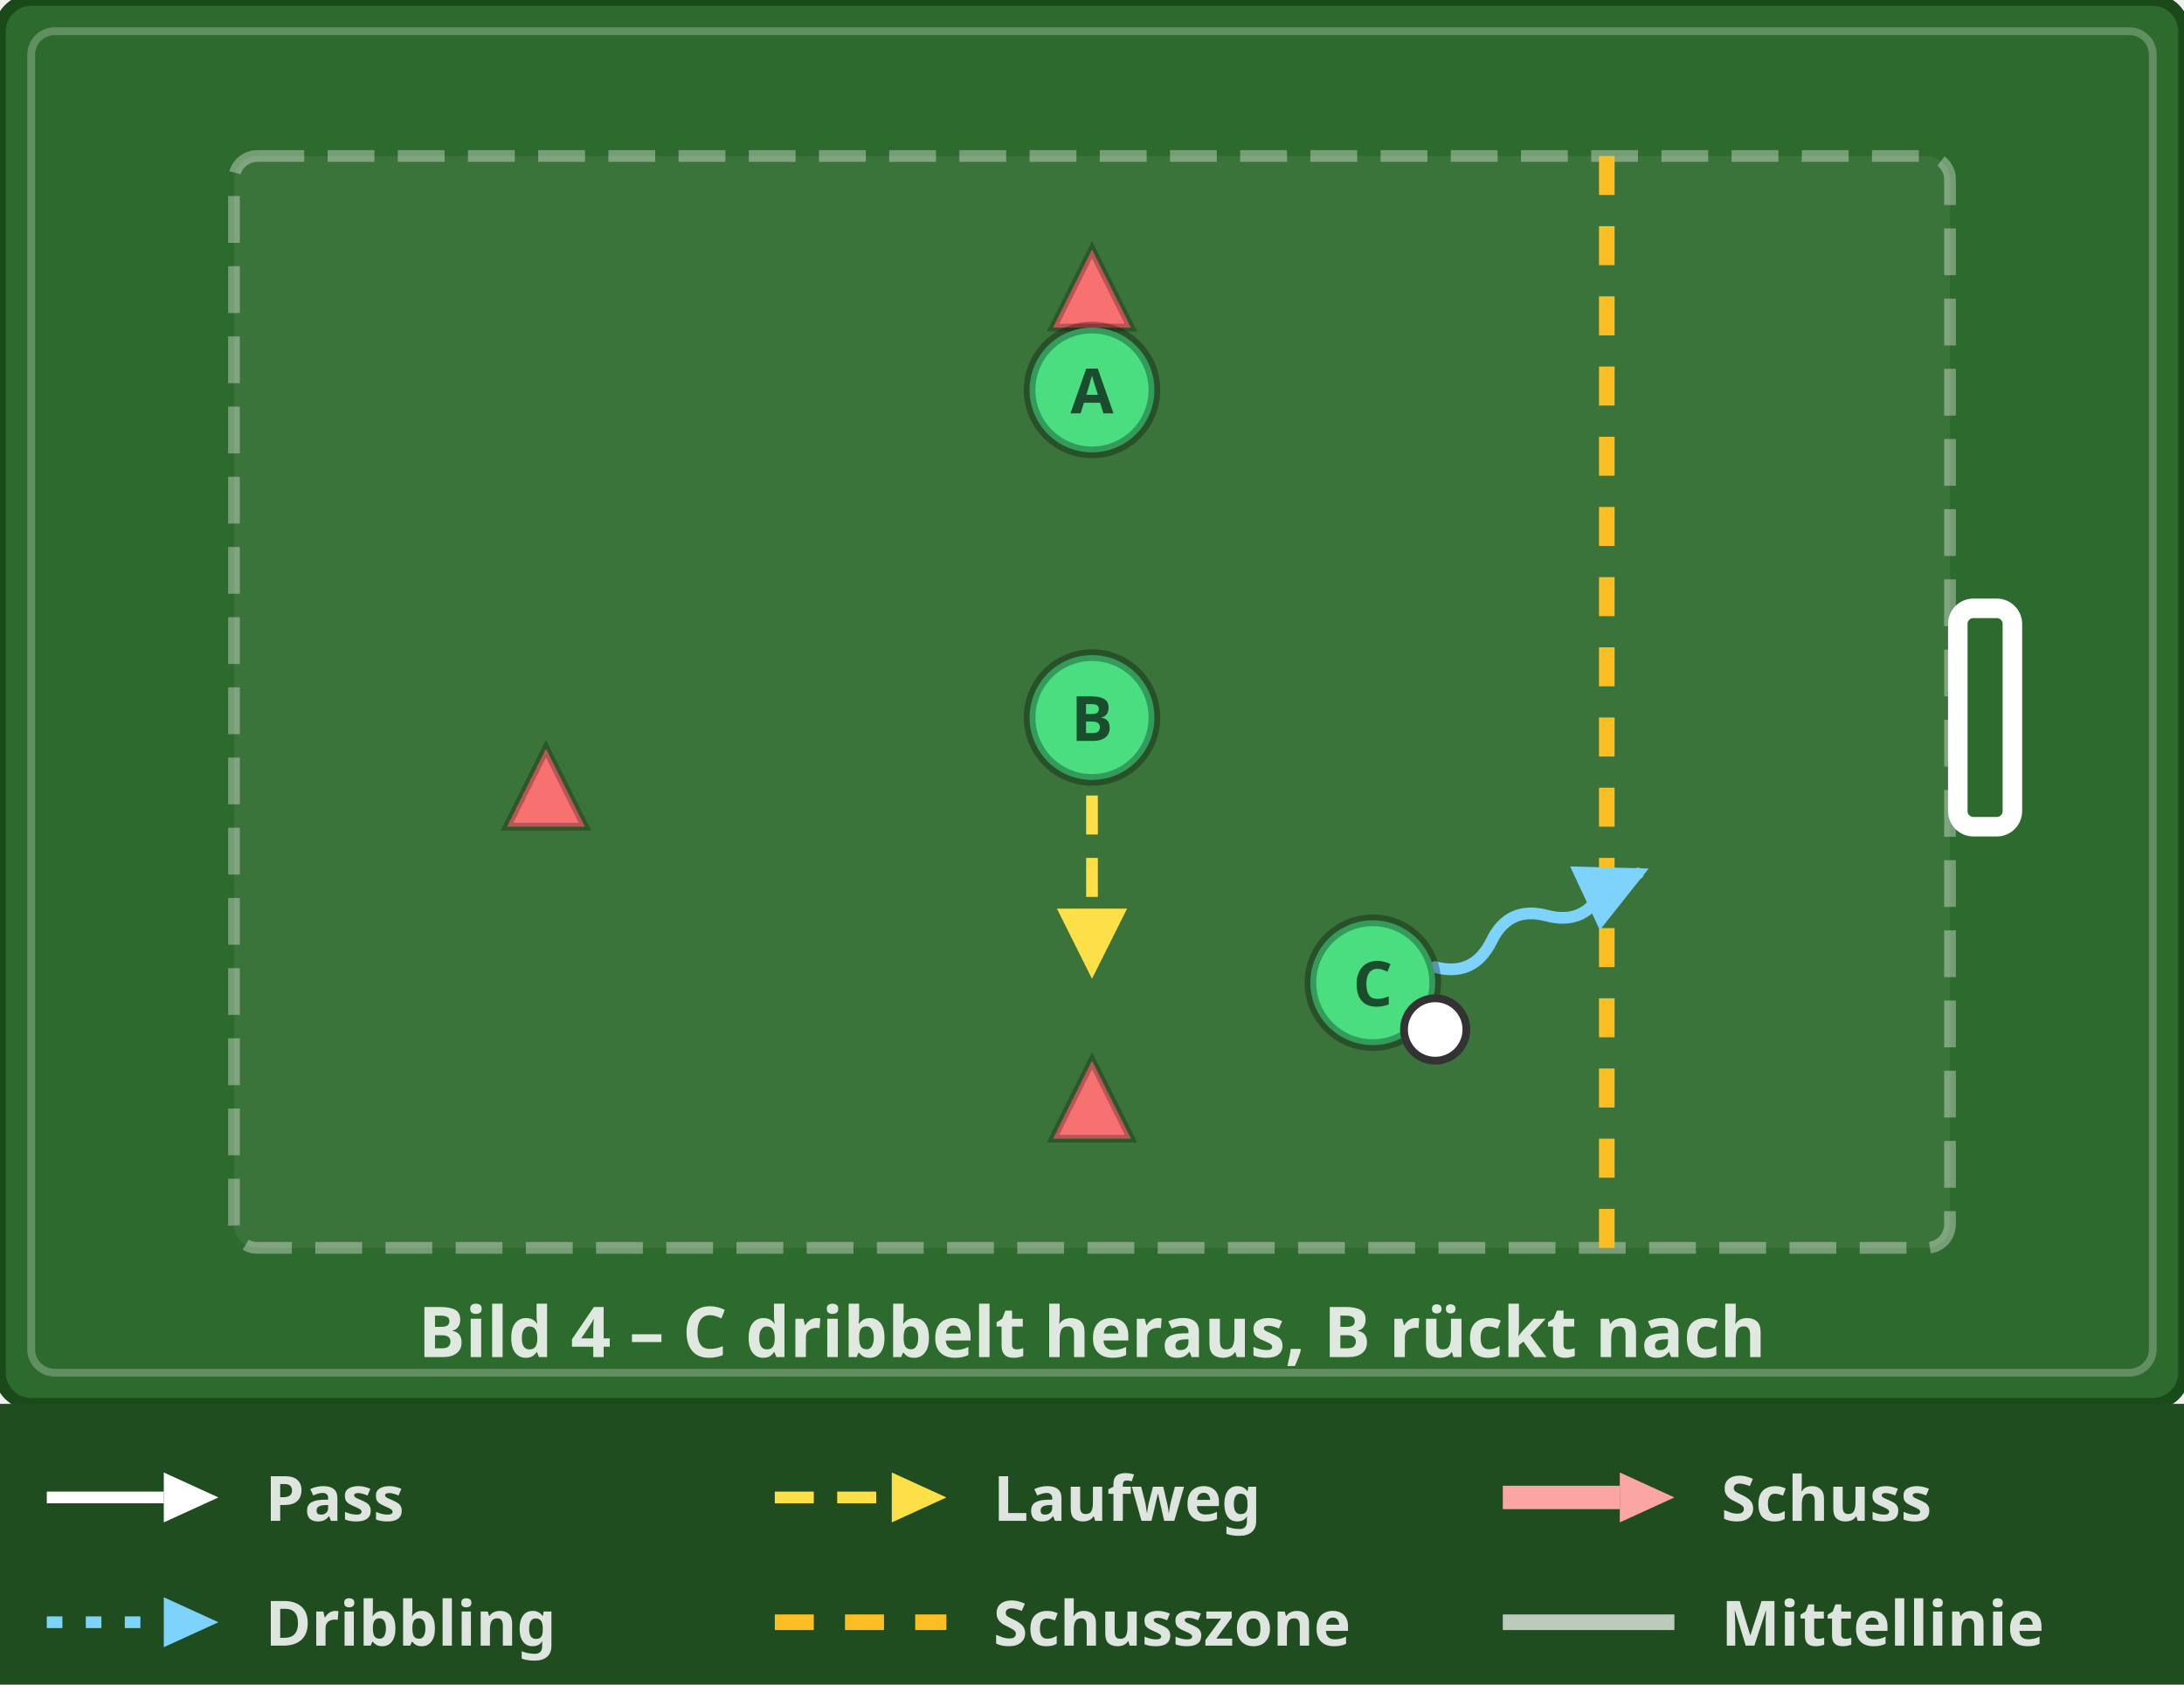
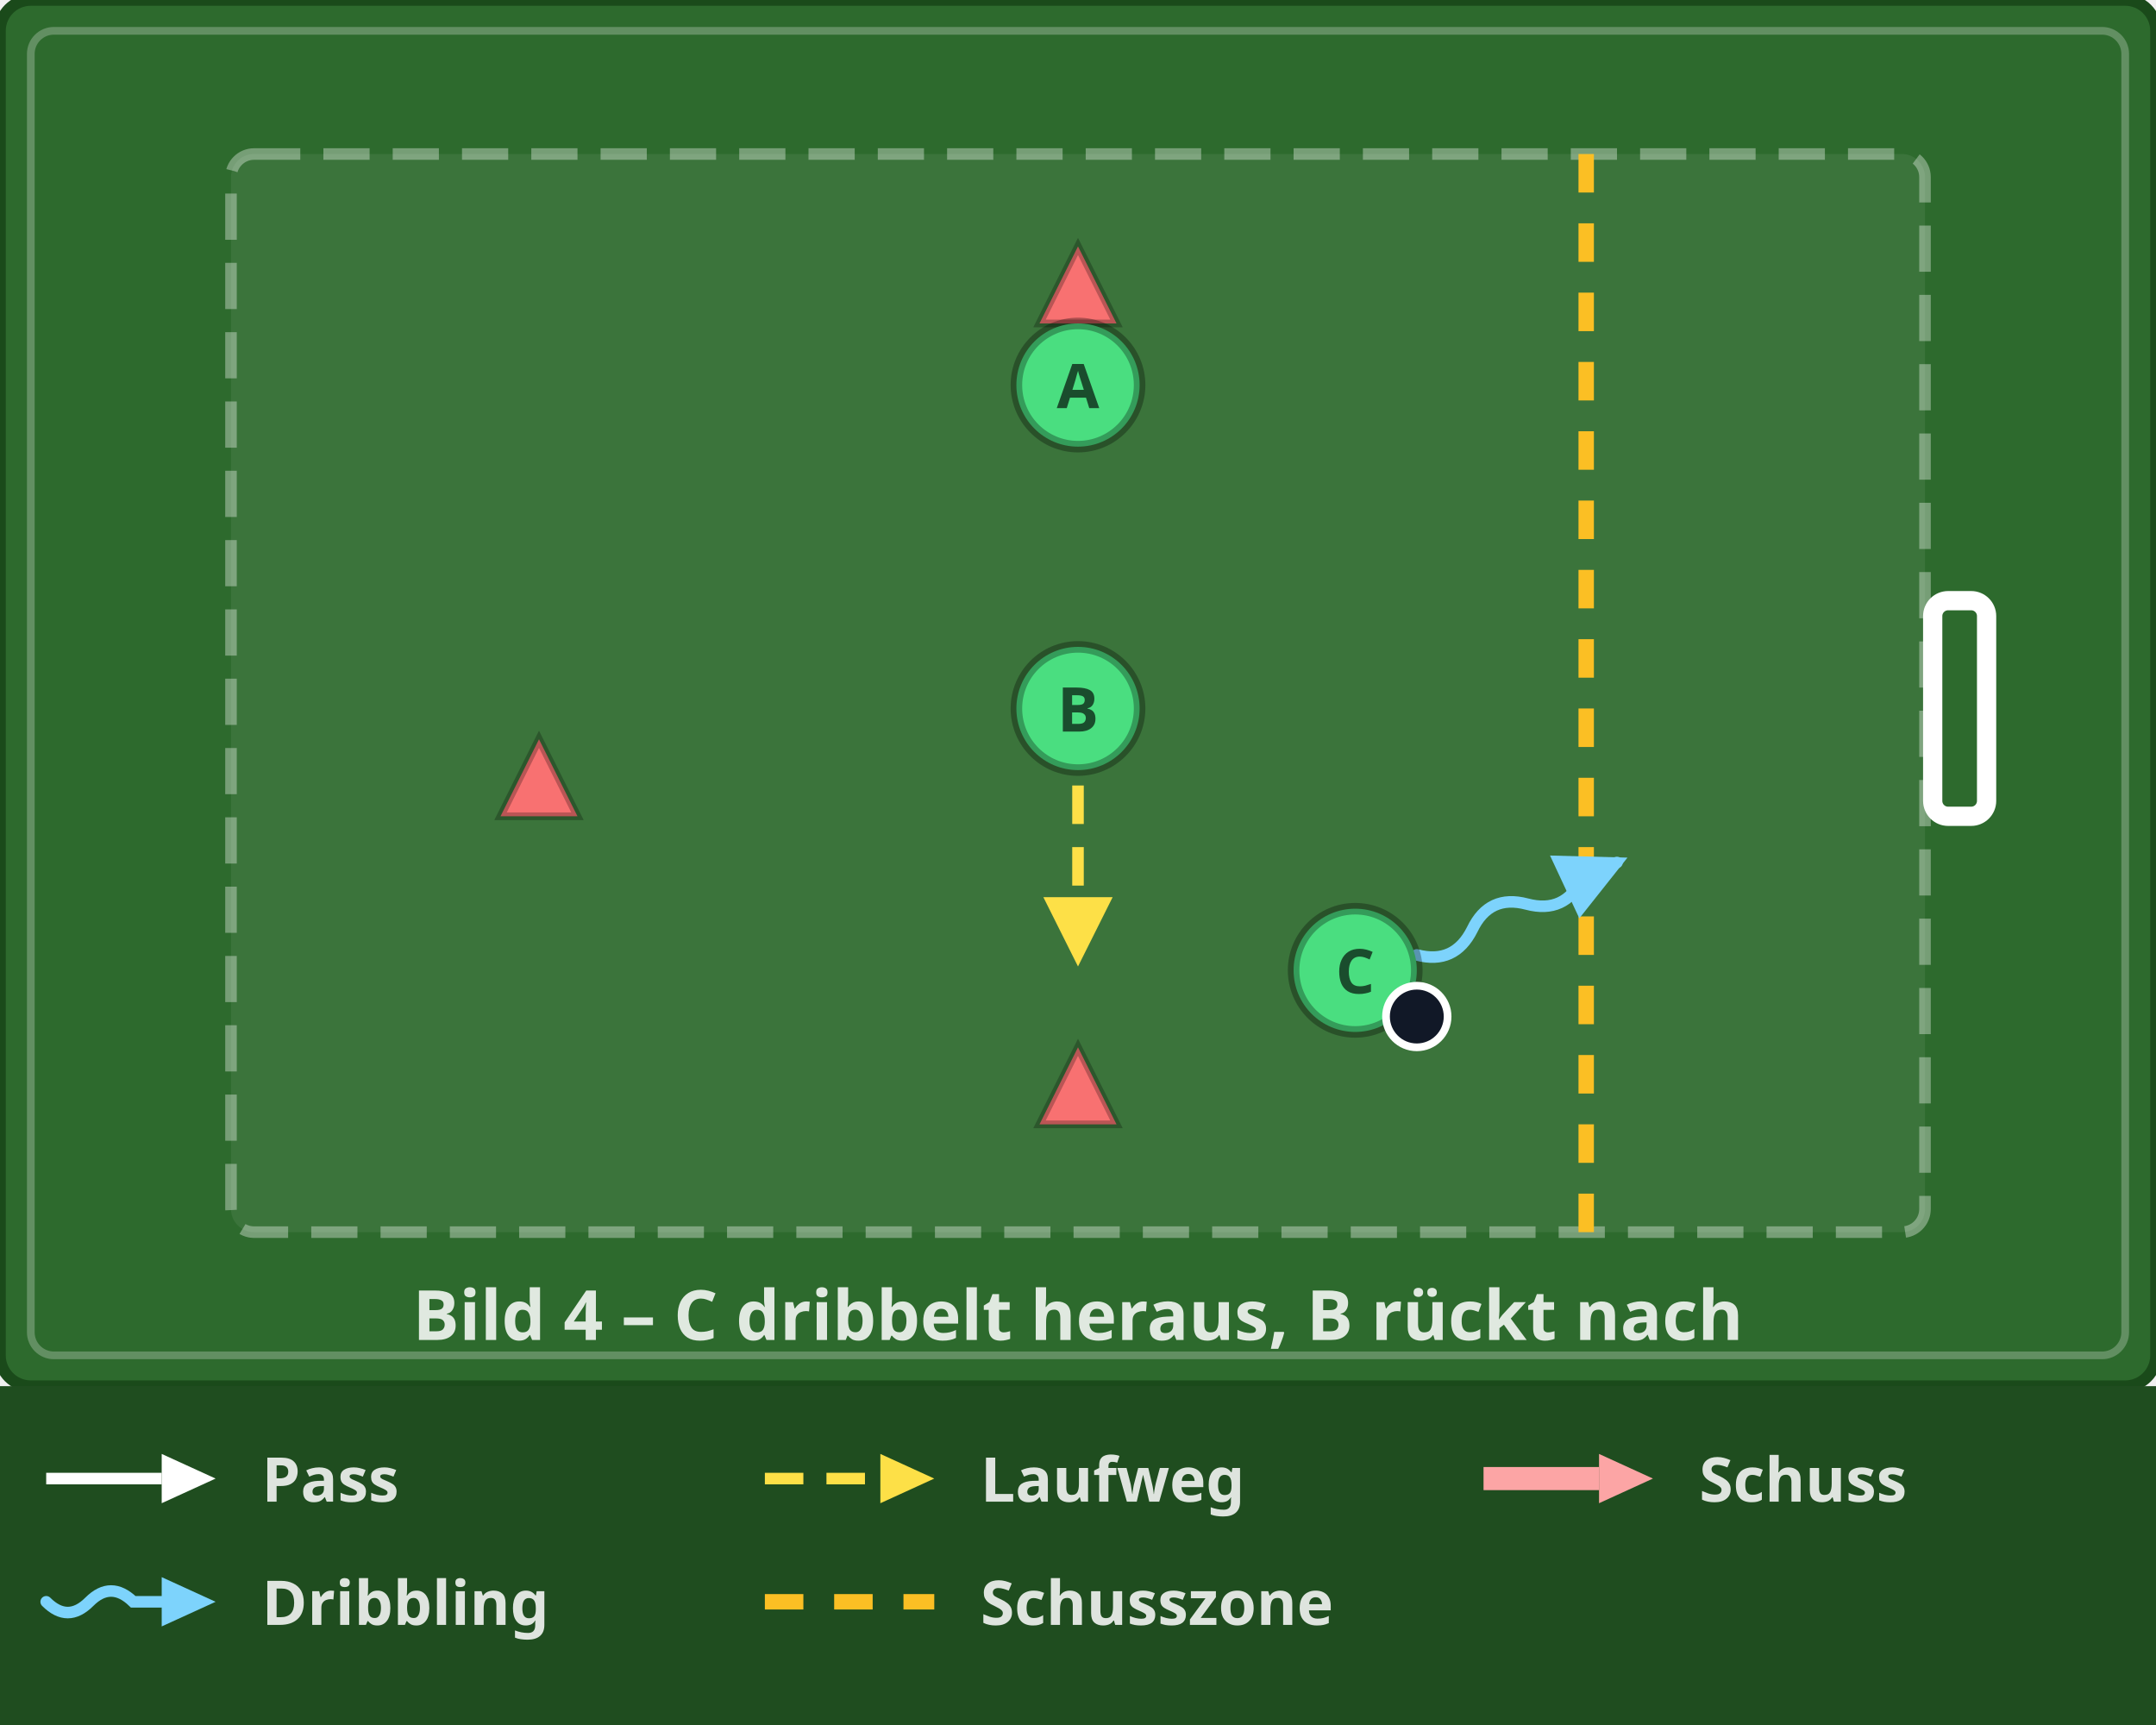
- <svg xmlns="http://www.w3.org/2000/svg" viewBox="0 0 280 216" width="280" height="216">
+ <svg xmlns="http://www.w3.org/2000/svg" viewBox="0 0 280 224" width="280" height="224">
  <defs />
  <rect width="280" height="180" rx="4" fill="#2d6a2d" stroke="#1a4a1a" stroke-width="1.5" />
  <rect x="4" y="4" width="272" height="172" rx="3" fill="none" stroke="rgba(255,255,255,.25)" stroke-width="1" />
  <defs>
    <marker id="arr-p" markerWidth="6" markerHeight="6" refX="5" refY="3" orient="auto">
      <path d="M0,0 L6,3 L0,6 Z" fill="#ffffff" />
    </marker>
    <marker id="arr-l" markerWidth="6" markerHeight="6" refX="5" refY="3" orient="auto">
      <path d="M0,0 L6,3 L0,6 Z" fill="#fde047" />
    </marker>
    <marker id="arr-s" markerWidth="6" markerHeight="6" refX="5" refY="3" orient="auto">
      <path d="M0,0 L6,3 L0,6 Z" fill="#fca5a5" />
    </marker>
    <marker id="arr-d" markerWidth="6" markerHeight="6" refX="5" refY="3" orient="auto">
      <path d="M0,0 L6,3 L0,6 Z" fill="#7dd3fc" />
    </marker>
  </defs>
  <rect x="30" y="20" width="220" height="140" rx="3" fill="rgba(255,255,255,.07)" stroke="rgba(255,255,255,.35)" stroke-width="1.5" stroke-dasharray="6,3" />
  <line x1="206" y1="20" x2="206" y2="160" stroke="#fbbf24" stroke-width="2" stroke-dasharray="5,4" />
  <rect x="251" y="78" width="7" height="28" rx="2" fill="none" stroke="#fff" stroke-width="2.5" />
  <path d="M184 124 Q188.9 125.3 191.2 120.7 Q193.4 116.1 198.3 117.4 Q203.2 118.7 205.5 114.1 L210 112" fill="none" stroke="#7dd3fc" stroke-width="1.5" stroke-linecap="round" stroke-linejoin="round" marker-end="url(#arr-d)" />
  <line x1="140" y1="102" x2="140" y2="124" stroke="#fde047" stroke-width="1.5" stroke-dasharray="5,3" marker-end="url(#arr-l)" />
  <path d="M70 96 L75 106 L65 106 Z" fill="#f87171" stroke="rgba(0,0,0,.25)" stroke-width="1" />
  <path d="M140 32 L145 42 L135 42 Z" fill="#f87171" stroke="rgba(0,0,0,.25)" stroke-width="1" />
  <path d="M140 136 L145 146 L135 146 Z" fill="#f87171" stroke="rgba(0,0,0,.25)" stroke-width="1" />
  <circle cx="140" cy="50" r="8" fill="#4ade80" stroke="rgba(0,0,0,.3)" stroke-width="1.5" />
  <text x="140" y="53" text-anchor="middle" fill="rgba(0,0,0,.65)" font-size="8" font-family="sans-serif" font-weight="700">A</text>
  <circle cx="140" cy="92" r="8" fill="#4ade80" stroke="rgba(0,0,0,.3)" stroke-width="1.5" />
  <text x="140" y="95" text-anchor="middle" fill="rgba(0,0,0,.65)" font-size="8" font-family="sans-serif" font-weight="700">B</text>
  <circle cx="176" cy="126" r="8" fill="#4ade80" stroke="rgba(0,0,0,.3)" stroke-width="1.5" />
  <text x="176" y="129" text-anchor="middle" fill="rgba(0,0,0,.65)" font-size="8" font-family="sans-serif" font-weight="700">C</text>
-   <circle cx="184" cy="132" r="4" fill="#fff" stroke="#333" stroke-width="1" />
+   <circle cx="184" cy="132" r="4" fill="#111827" stroke="#ffffff" stroke-width="1" />
  <text x="140" y="174" text-anchor="middle" fill="rgba(255,255,255,.85)" font-size="9" font-family="sans-serif" font-weight="600">Bild 4 – C dribbelt heraus, B rückt nach</text>
-   <rect x="0" y="180" width="280" height="36" fill="#1f4d1f" />
+   <rect x="0" y="180" width="280" height="44" fill="#1f4d1f" />
  <line x1="6" y1="192" x2="21" y2="192" stroke="#ffffff" stroke-width="1.5" />
  <path d="M21,188.8 L28,192 L21,195.2 Z" fill="#ffffff" />
  <text x="34" y="195" fill="rgba(255,255,255,.85)" font-size="8" font-family="sans-serif" font-weight="600">Pass</text>
  <line x1="99.333" y1="192" x2="114.333" y2="192" stroke="#fde047" stroke-width="1.5" stroke-dasharray="5,3" />
  <path d="M114.333,188.8 L121.333,192 L114.333,195.2 Z" fill="#fde047" />
  <text x="127.333" y="195" fill="rgba(255,255,255,.85)" font-size="8" font-family="sans-serif" font-weight="600">Laufweg</text>
  <line x1="192.667" y1="192" x2="207.667" y2="192" stroke="#fca5a5" stroke-width="3" />
  <path d="M207.667,188.8 L214.667,192 L207.667,195.2 Z" fill="#fca5a5" />
  <text x="220.667" y="195" fill="rgba(255,255,255,.85)" font-size="8" font-family="sans-serif" font-weight="600">Schuss</text>
-   <line x1="6" y1="208" x2="21" y2="208" stroke="#7dd3fc" stroke-width="1.5" stroke-dasharray="2,3" />
+   <path d="M6 208 Q8.8 210.8 11.6 208 Q14.4 205.2 17.3 208 L21 208" fill="none" stroke="#7dd3fc" stroke-width="1.5" stroke-linecap="round" />
  <path d="M21,204.8 L28,208 L21,211.2 Z" fill="#7dd3fc" />
  <text x="34" y="211" fill="rgba(255,255,255,.85)" font-size="8" font-family="sans-serif" font-weight="600">Dribbling</text>
  <line x1="99.333" y1="208" x2="121.333" y2="208" stroke="#fbbf24" stroke-width="2" stroke-dasharray="5,4" />
  <text x="127.333" y="211" fill="rgba(255,255,255,.85)" font-size="8" font-family="sans-serif" font-weight="600">Schusszone</text>
-   <line x1="192.667" y1="208" x2="214.667" y2="208" stroke="rgba(255,255,255,.7)" stroke-width="2" />
-   <text x="220.667" y="211" fill="rgba(255,255,255,.85)" font-size="8" font-family="sans-serif" font-weight="600">Mittellinie</text>
</svg>
